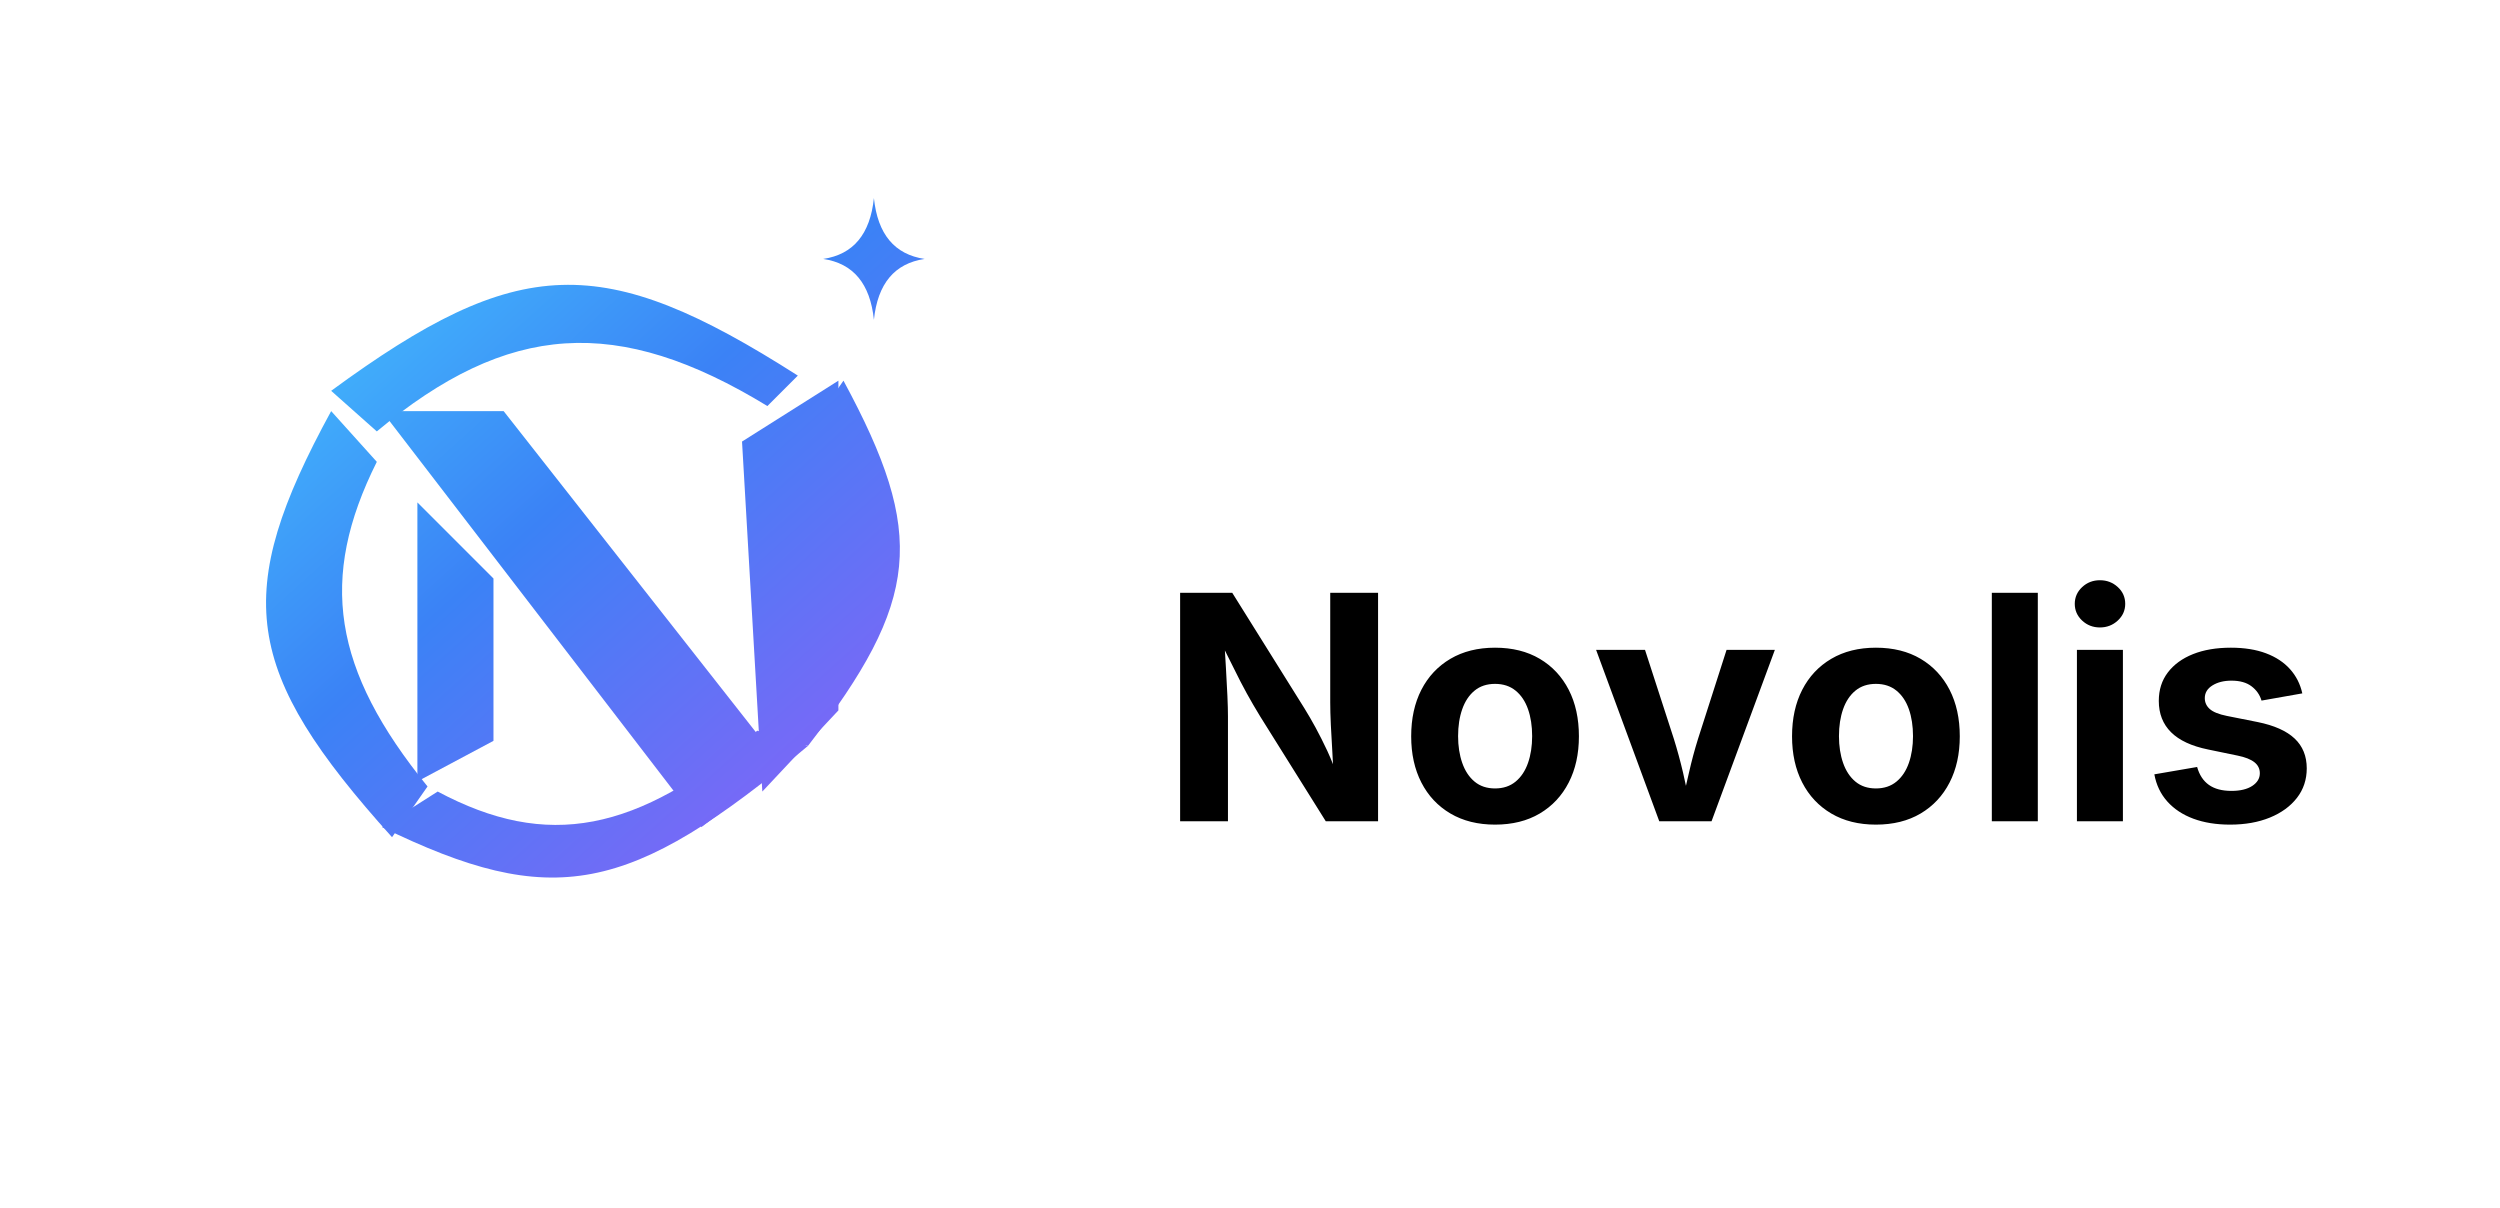
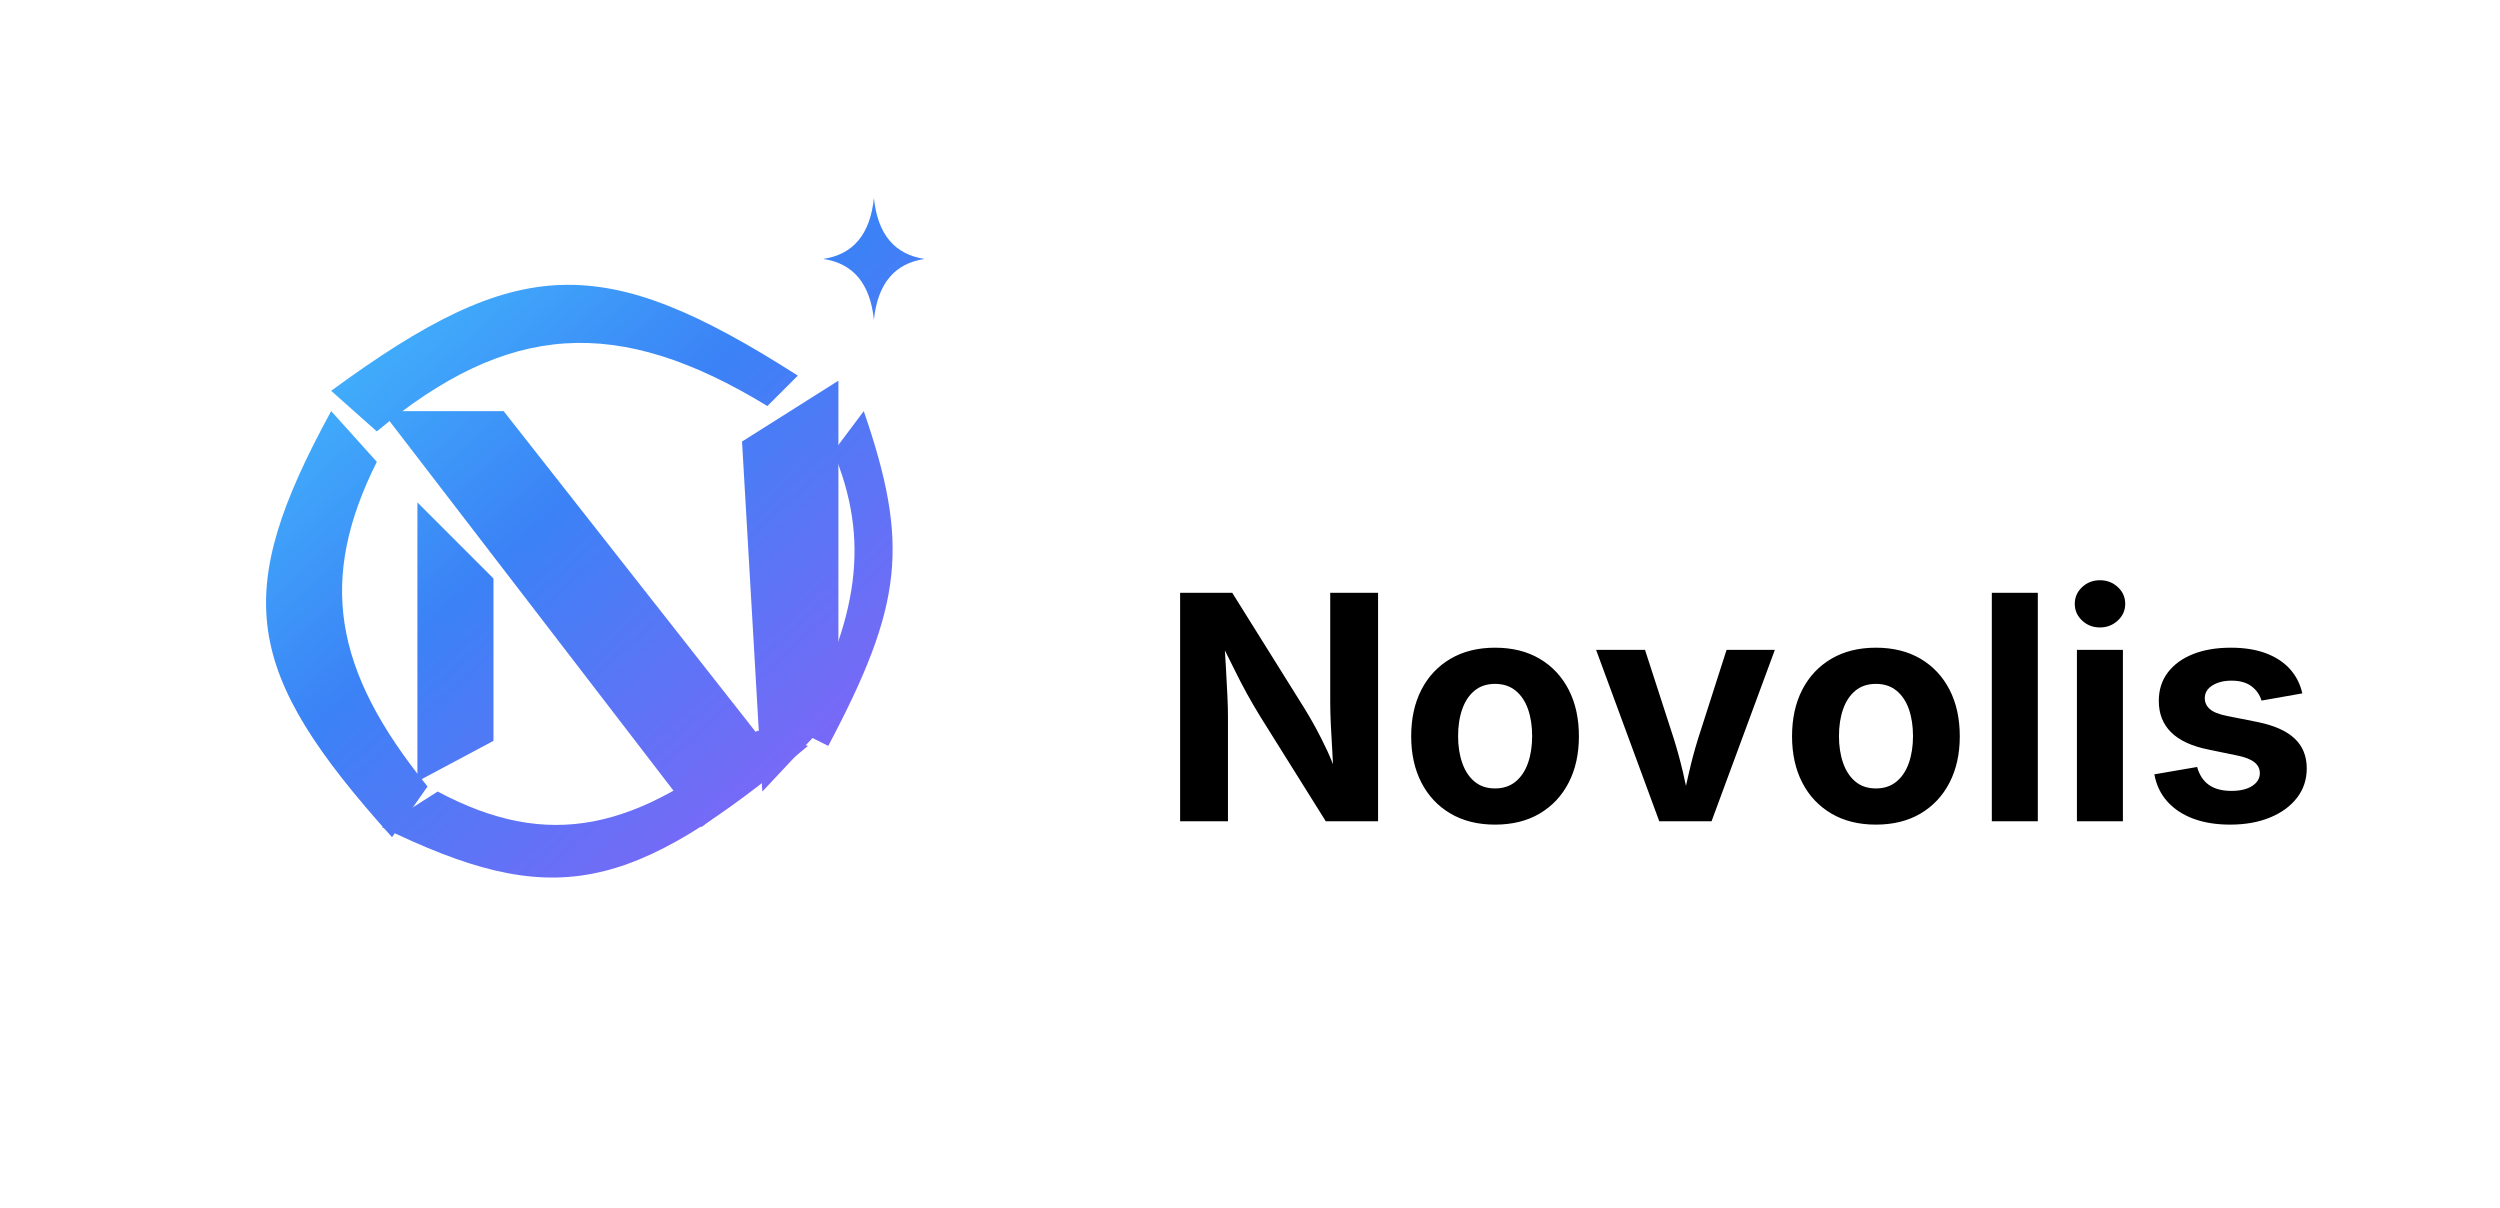
<svg xmlns="http://www.w3.org/2000/svg" viewBox="0 0 207 100" role="img" aria-label="Novolis">
  <defs>
    <linearGradient id="g" x1="14" y1="10" x2="86" y2="90" gradientUnits="userSpaceOnUse">
      <stop offset="0" stop-color="#45d4ff" />
      <stop offset="0.42" stop-color="#3b82f6" />
      <stop offset="1" stop-color="#a855f7" />
    </linearGradient>
  </defs>
  <g transform="translate(6 8) scale(0.84)">
    <path fill="url(#g)" d="M25.50,29.00C43.95,15.47 52.23,15.20 71.50,27.50L68.50,30.50C53.74,21.50 42.96,22.20 30.00,33.00Z" />
    <path fill="url(#g)" d="M25.50,31.00C15.66,49.04 16.74,56.60 31.50,73.00L35.00,68.00C25.64,56.48 24.24,47.52 30.00,36.00Z" />
    <path fill="url(#g)" d="M30.50,72.00C47.31,80.20 54.87,78.76 72.50,64.00L67.50,62.50C55.62,72.58 46.80,74.26 36.00,68.50Z" />
-     <path fill="url(#g)" d="M76.00,28.00C84.20,43.17 83.57,49.65 72.50,64.00L68.00,62.50C75.92,51.34 77.18,43.08 72.50,33.00Z" />
+     <path fill="url(#g)" d="M78.00,31.00C82.51,44.12 81.88,50.06 74.50,64.00L71.50,62.50C77.62,51.34 78.60,43.64 75.00,35.00Z" />
    <path fill="url(#g)" d="M34.00,40.00L41.50,47.50L41.50,63.50L34.00,67.50Z" />
    <path fill="url(#g)" d="M30.50,31.00L42.50,31.00L70.00,66.00L62.00,72.00Z" />
    <path fill="url(#g)" d="M66.00,34.00L75.50,28.00L75.50,60.50L68.00,68.50Z" />
    <path fill="url(#g)" d="M79.00,10.00Q79.55,15.34 84.00,16.00Q79.55,16.66 79.00,22.00Q78.45,16.66 74.00,16.00Q78.45,15.34 79.00,10.00Z" />
  </g>
  <path fill="currentColor" d="M97.714 68.0V49.084H102.03L108.01 58.656Q108.467 59.393 108.937 60.256Q109.406 61.119 109.901 62.173Q110.143 62.693 110.371 63.277Q110.346 62.795 110.32 62.3Q110.244 61.106 110.193 60.015Q110.143 58.923 110.143 58.161V49.084H114.104V68.0H109.774L104.341 59.316Q103.744 58.339 103.236 57.418Q102.729 56.498 102.183 55.381Q101.84 54.708 101.421 53.857Q101.472 54.632 101.51 55.355Q101.586 56.612 101.63 57.634Q101.675 58.656 101.675 59.304V68.0Z M123.79 68.279Q121.657 68.279 120.096 67.359Q118.534 66.438 117.69 64.794Q116.846 63.15 116.846 60.967Q116.846 58.758 117.69 57.114Q118.534 55.47 120.096 54.549Q121.657 53.629 123.79 53.629Q125.936 53.629 127.491 54.549Q129.046 55.47 129.89 57.114Q130.734 58.758 130.734 60.967Q130.734 63.15 129.89 64.794Q129.046 66.438 127.491 67.359Q125.936 68.279 123.79 68.279ZM123.79 65.283Q124.806 65.283 125.491 64.718Q126.177 64.153 126.52 63.169Q126.862 62.186 126.862 60.954Q126.862 59.697 126.52 58.72Q126.177 57.742 125.491 57.184Q124.806 56.625 123.79 56.625Q122.774 56.625 122.095 57.184Q121.416 57.742 121.073 58.72Q120.73 59.697 120.73 60.954Q120.73 62.186 121.073 63.169Q121.416 64.153 122.095 64.718Q122.774 65.283 123.79 65.283Z M137.387 68.0 132.156 53.807H136.206L138.593 61.17Q139.024 62.554 139.354 63.963Q139.469 64.509 139.596 65.067Q139.723 64.509 139.85 63.963Q140.167 62.554 140.599 61.17L142.96 53.807H146.959L141.716 68.0Z M155.325 68.279Q153.192 68.279 151.631 67.359Q150.069 66.438 149.225 64.794Q148.381 63.15 148.381 60.967Q148.381 58.758 149.225 57.114Q150.069 55.47 151.631 54.549Q153.192 53.629 155.325 53.629Q157.471 53.629 159.026 54.549Q160.581 55.47 161.425 57.114Q162.27 58.758 162.27 60.967Q162.27 63.15 161.425 64.794Q160.581 66.438 159.026 67.359Q157.471 68.279 155.325 68.279ZM155.325 65.283Q156.341 65.283 157.026 64.718Q157.712 64.153 158.055 63.169Q158.397 62.186 158.397 60.954Q158.397 59.697 158.055 58.72Q157.712 57.742 157.026 57.184Q156.341 56.625 155.325 56.625Q154.31 56.625 153.63 57.184Q152.951 57.742 152.608 58.72Q152.266 59.697 152.266 60.954Q152.266 62.186 152.608 63.169Q152.951 64.153 153.63 64.718Q154.31 65.283 155.325 65.283Z M168.731 49.084V68.0H164.923V49.084Z M171.969 68.0V53.807H175.777V68.0ZM173.873 51.953Q173.01 51.953 172.4 51.382Q171.791 50.811 171.791 49.998Q171.791 49.186 172.4 48.614Q173.01 48.043 173.873 48.043Q174.736 48.043 175.352 48.608Q175.968 49.173 175.968 49.998Q175.968 50.811 175.352 51.382Q174.736 51.953 173.873 51.953Z M184.651 68.279Q182.938 68.279 181.617 67.791Q180.297 67.302 179.459 66.369Q178.621 65.436 178.38 64.115L181.922 63.506Q182.201 64.496 182.899 64.991Q183.598 65.486 184.766 65.486Q185.857 65.486 186.486 65.074Q187.114 64.661 187.114 64.026Q187.114 63.468 186.664 63.112Q186.213 62.757 185.286 62.566L182.836 62.059Q180.779 61.64 179.764 60.63Q178.748 59.621 178.748 58.034Q178.748 56.663 179.497 55.679Q180.246 54.695 181.579 54.162Q182.912 53.629 184.715 53.629Q186.391 53.629 187.622 54.092Q188.854 54.556 189.615 55.406Q190.377 56.257 190.631 57.412L187.254 58.009Q187.038 57.285 186.422 56.822Q185.807 56.358 184.766 56.358Q183.826 56.358 183.191 56.752Q182.557 57.146 182.557 57.806Q182.557 58.339 182.969 58.707Q183.382 59.075 184.385 59.278L186.937 59.786Q188.993 60.205 189.996 61.151Q190.999 62.097 190.999 63.62Q190.999 65.017 190.187 66.064Q189.374 67.111 187.946 67.695Q186.518 68.279 184.651 68.279Z" />
</svg>
